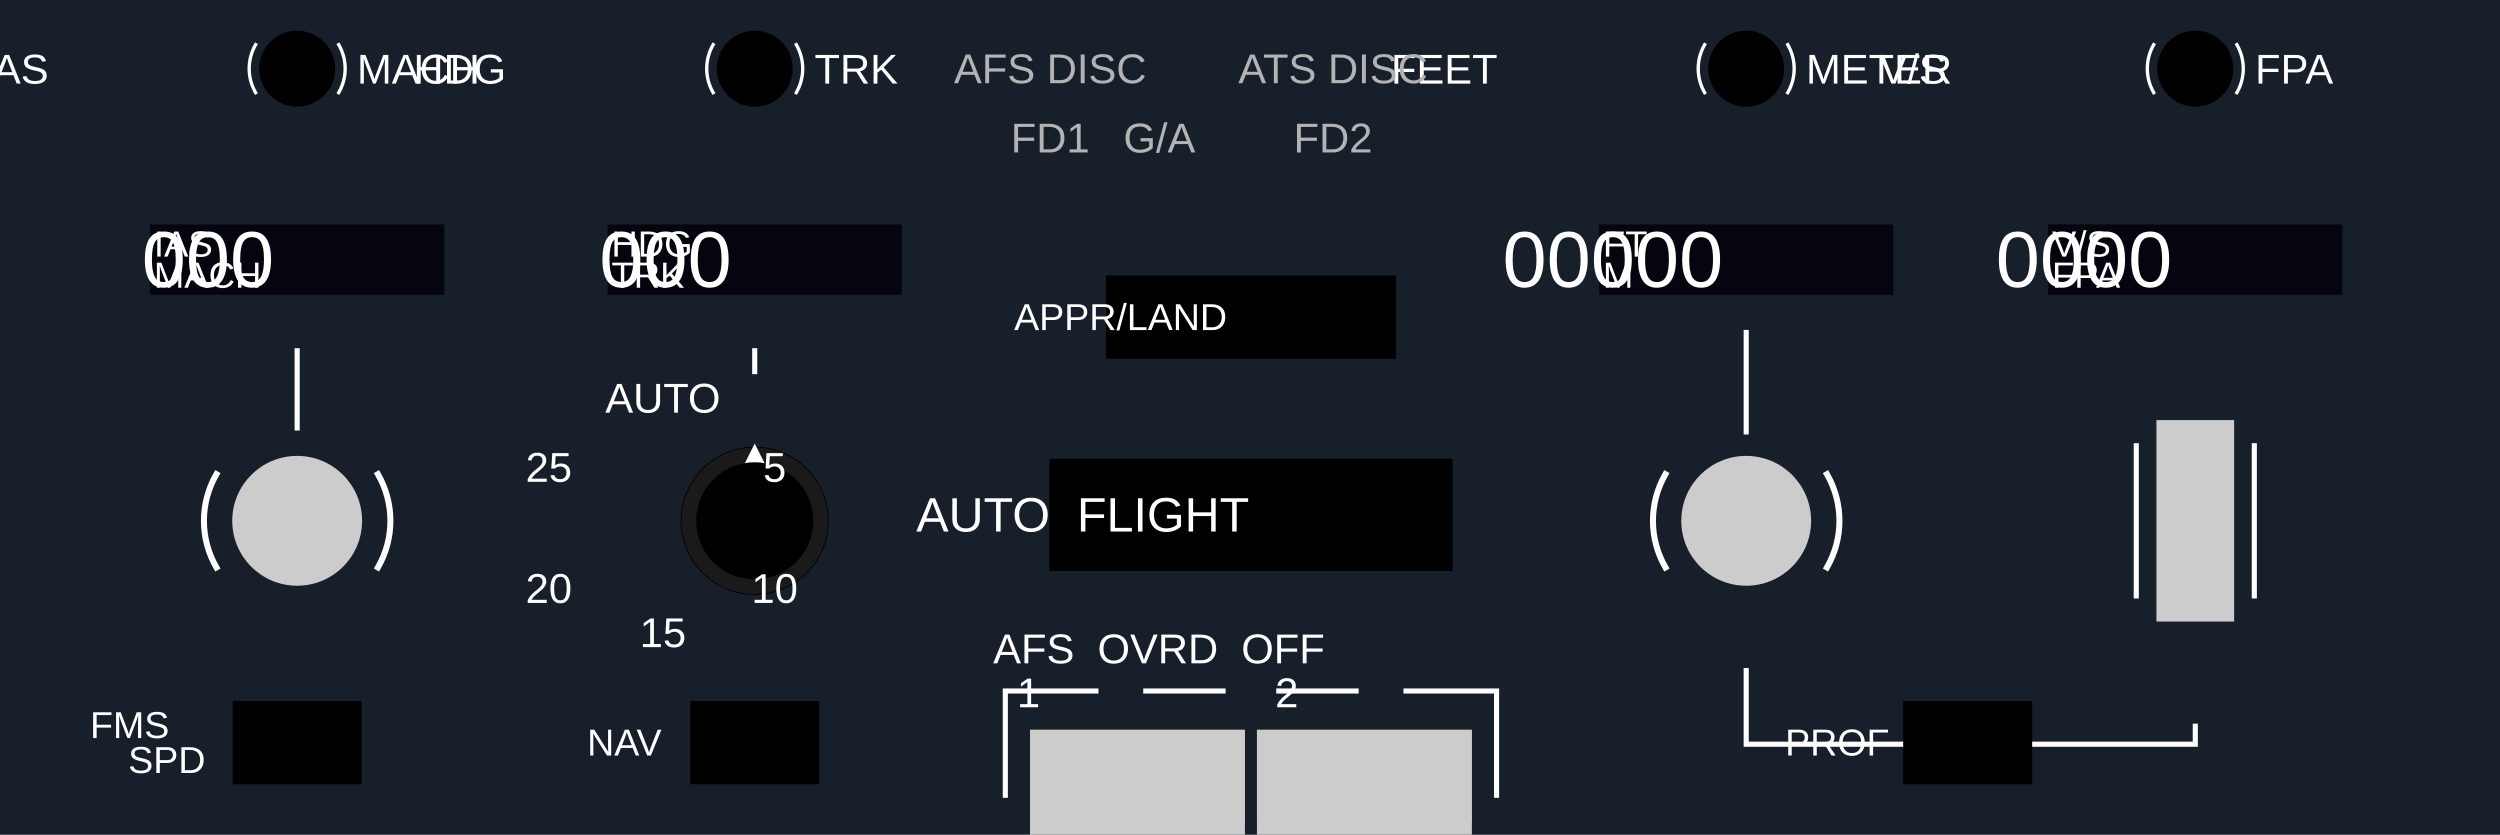
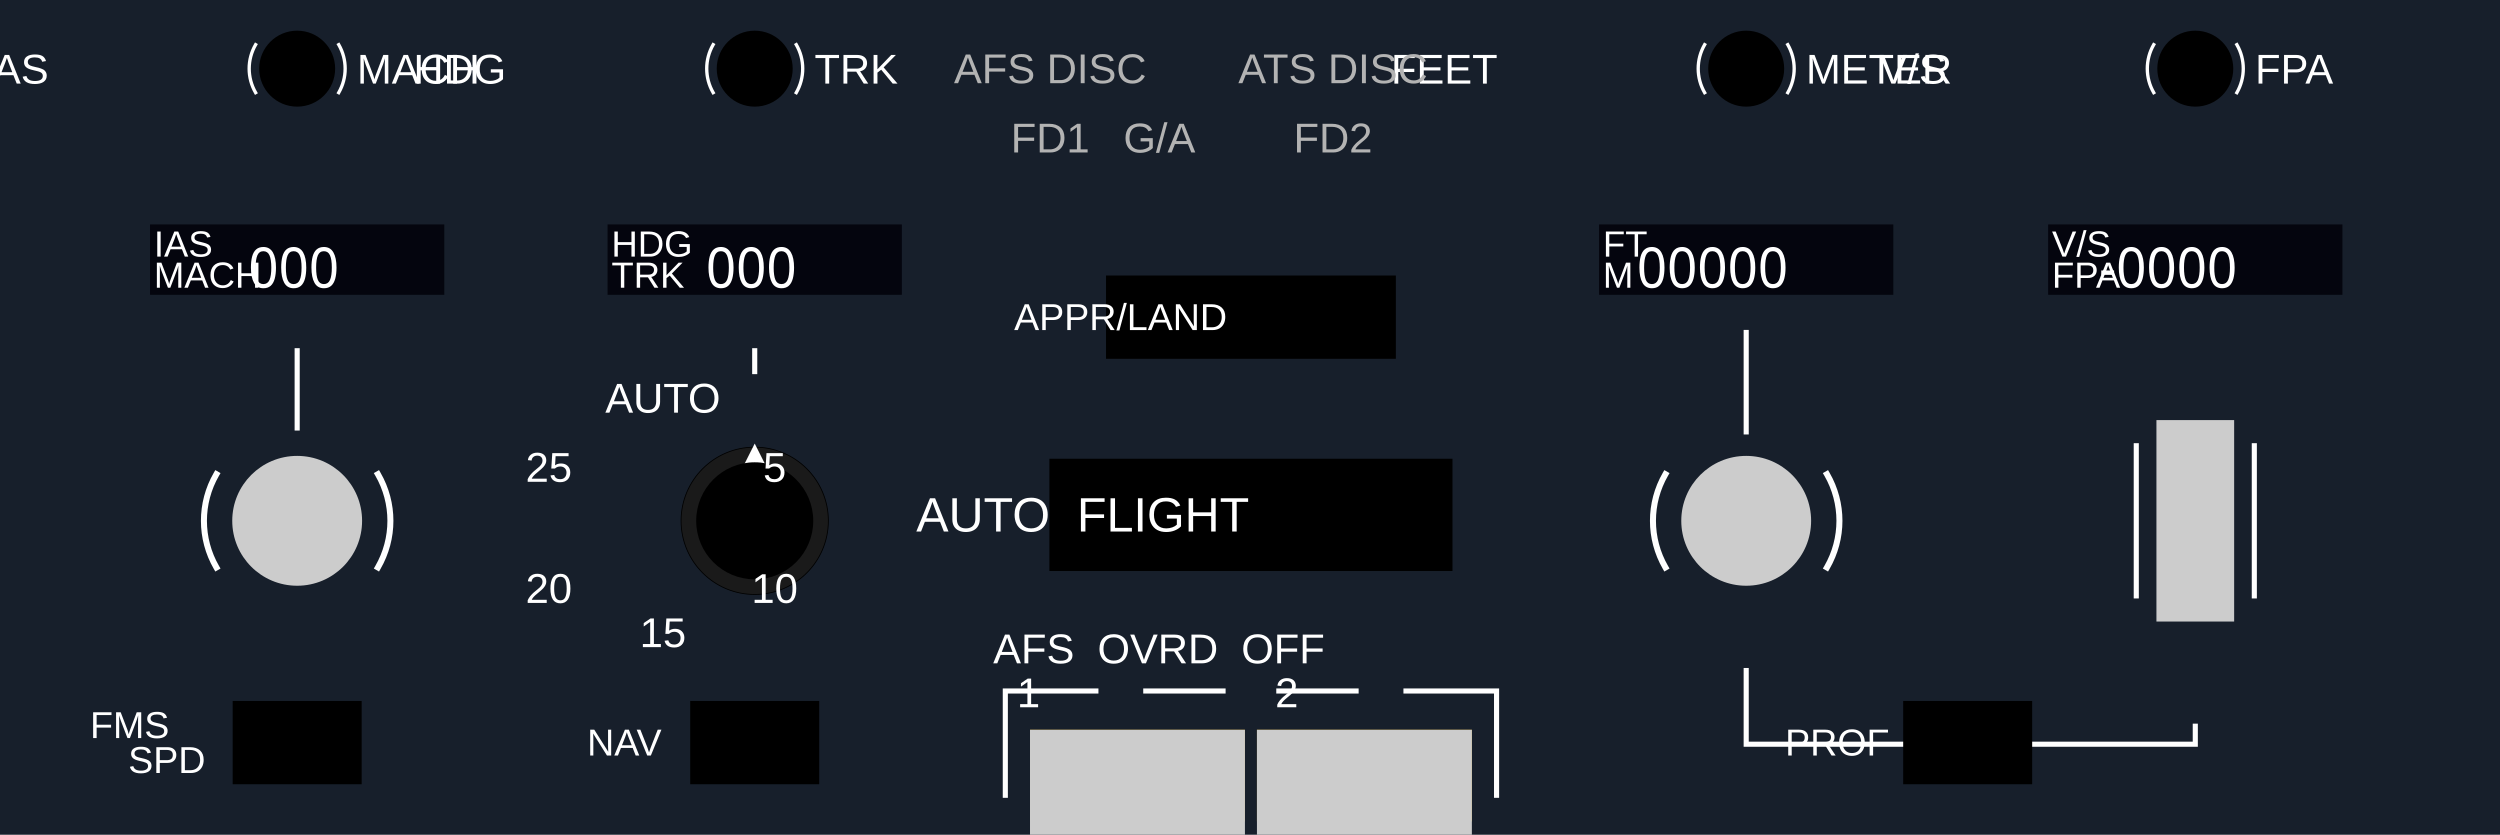
<svg xmlns="http://www.w3.org/2000/svg" xmlns:ns1="http://www.openswatchbook.org/uri/2009/osb" version="1.1" width="599" height="200" id="svg3651">
  <defs id="defs3653">
    <linearGradient id="linearGradient5215">
      <stop style="stop-color:#e6e6e6;stop-opacity:1;" offset="0" id="stop5217" />
      <stop style="stop-color:#e6e6e6;stop-opacity:0;" offset="1" id="stop5219" />
    </linearGradient>
    <linearGradient id="linearGradient5209" ns1:paint="solid">
      <stop style="stop-color:#e6e6e6;stop-opacity:1;" offset="0" id="stop5211" />
    </linearGradient>
    <symbol id="*Paper_Space" />
    <symbol id="*Model_Space" />
    <pattern y="0" x="0" width="8" patternUnits="userSpaceOnUse" id="Hatch" height="8">
      <path id="path5322" stroke-width="0.25" stroke="#000000" linecap="square" d="M8 4 l-4,4" />
      <path id="path5324" stroke-width="0.25" stroke="#000000" linecap="square" d="M6 2 l-4,4" />
      <path id="path5326" stroke-width="0.25" stroke="#000000" linecap="square" d="M4 0 l-4,4" />
    </pattern>
    <marker style="overflow:visible" refY="0" refX="0" orient="auto" id="DistanceX">
      <path id="path5319" style="stroke:#000000;stroke-width:0.5" d="M 3,-3 -3,3 M 0,-5 0,5" />
    </marker>
  </defs>
  <g id="layer1" transform="translate(0,-852.3622)">
    <rect style="fill:#171f2b;fill-opacity:1;stroke:none;stroke-width:1.8;stroke-linecap:square;stroke-linejoin:miter;stroke-miterlimit:4;stroke-dasharray:none;stroke-opacity:1" id="rect4230" width="599" height="200" x="0" y="852.362" />
    <g id="ApprLand" transform="matrix(0.8,0,0,0.8,228.5241,108.537)">
      <rect y="1012.298" x="45.599" height="24.944" width="86.804" id="rect4392-4" style="fill:#000000;fill-opacity:1;stroke:none;stroke-width:1.8;stroke-linecap:square;stroke-linejoin:miter;stroke-miterlimit:4;stroke-dasharray:none;stroke-opacity:1" />
      <text transform="scale(1.000002,0.9999983)" id="text4394-3" y="1028.642" x="88.855" style="font-style:normal;font-weight:normal;font-size:40.001px;line-height:93%;font-family:'Liberation Sans';text-align:center;letter-spacing:0px;word-spacing:0px;text-anchor:middle;fill:#000000;fill-opacity:1;stroke:none;stroke-width:1px;stroke-linecap:butt;stroke-linejoin:miter;stroke-opacity:1" xml:space="preserve">
        <tspan id="tspan4396-8" style="font-style:normal;font-variant:normal;font-weight:normal;font-stretch:normal;font-size:11.25px;line-height:93%;font-family:'Liberation Sans';-inkscape-font-specification:'Liberation Sans';text-align:center;text-anchor:middle;fill:#ffffff" y="1028.642" x="88.855">APPR/LAND</tspan>
      </text>
    </g>
    <text xml:space="preserve" style="font-style:normal;font-weight:normal;font-size:32px;line-height:125%;font-family:'Liberation Sans';letter-spacing:0px;word-spacing:0px;fill:#000000;fill-opacity:1;stroke:none;stroke-width:1px;stroke-linecap:butt;stroke-linejoin:miter;stroke-opacity:1" x="56.098" y="872.399" id="text4184">
      <tspan id="tspan4186" x="56.098" y="872.399" style="font-style:normal;font-variant:normal;font-weight:normal;font-stretch:normal;font-size:10px;font-family:'Liberation Sans';-inkscape-font-specification:'Liberation Sans';text-align:end;text-anchor:end;fill:#ffffff">IAS</tspan>
    </text>
    <text id="text4188" y="872.399" x="85.528" style="font-style:normal;font-weight:normal;font-size:32px;line-height:125%;font-family:'Liberation Sans';letter-spacing:0px;word-spacing:0px;fill:#000000;fill-opacity:1;stroke:none;stroke-width:1px;stroke-linecap:butt;stroke-linejoin:miter;stroke-opacity:1" xml:space="preserve">
      <tspan style="font-style:normal;font-variant:normal;font-weight:normal;font-stretch:normal;font-size:10px;font-family:'Liberation Sans';-inkscape-font-specification:'Liberation Sans';fill:#ffffff" y="872.399" x="85.528" id="tspan4190">MACH</tspan>
    </text>
    <path style="fill:none;fill-opacity:1;stroke:#ffffff;stroke-width:0.8;stroke-linecap:square;stroke-linejoin:miter;stroke-miterlimit:4;stroke-dasharray:none;stroke-opacity:1" d="m 81.159,863.063 c 2.054,3.558 2.054,7.941 0,11.498" id="path4198" />
    <path style="fill:none;fill-opacity:1;stroke:#ffffff;stroke-width:0.8;stroke-linecap:square;stroke-linejoin:miter;stroke-miterlimit:4;stroke-dasharray:none;stroke-opacity:1" d="m 61.243,874.561 c -2.054,-3.558 -2.054,-7.941 -1e-6,-11.498" id="path4200" />
    <ellipse style="fill:#000000;fill-opacity:1;stroke:none;stroke-width:1;stroke-linecap:square;stroke-linejoin:miter;stroke-miterlimit:4;stroke-dasharray:none;stroke-opacity:1" id="IasMach" cx="71.201" cy="868.812" rx="9.101" ry="9.102" />
    <path style="fill:none;fill-rule:evenodd;stroke:#ffffff;stroke-width:1.224;stroke-linecap:butt;stroke-linejoin:miter;stroke-miterlimit:4;stroke-dasharray:none;stroke-opacity:1" d="m 71.201,935.785 0,19.738" id="path4204" />
    <path style="fill:none;fill-opacity:1;stroke:#ffffff;stroke-width:1.44;stroke-linecap:square;stroke-linejoin:miter;stroke-miterlimit:4;stroke-dasharray:none;stroke-opacity:1" d="m 90.548,965.98 c 3.991,6.912 3.991,15.428 0,22.34" id="path4206" />
    <path style="fill:none;fill-opacity:1;stroke:#ffffff;stroke-width:1.44;stroke-linecap:square;stroke-linejoin:miter;stroke-miterlimit:4;stroke-dasharray:none;stroke-opacity:1" d="m 51.854,988.32 c -3.991,-6.912 -3.991,-15.428 0,-22.34" id="path4208" />
    <ellipse cy="977.15" cx="71.201" id="SpdKnob" style="fill:#cccccc;fill-opacity:1;stroke:none;stroke-width:1;stroke-linecap:square;stroke-linejoin:miter;stroke-miterlimit:4;stroke-dasharray:none;stroke-opacity:1" rx="15.556" ry="15.556" />
    <g id="FmsSpeed" transform="matrix(0.8,0,0,0.8,0,210.4724)">
      <rect y="1012.299" x="69.685" height="24.943" width="38.632" id="rect4212" style="fill:#000000;fill-opacity:1;stroke:none;stroke-width:1.8;stroke-linecap:square;stroke-linejoin:miter;stroke-miterlimit:4;stroke-dasharray:none;stroke-opacity:1" />
      <text transform="scale(0.999998,1.000002)" id="text4214" y="1023.41" x="88.855" style="font-style:normal;font-weight:normal;font-size:40.001px;line-height:93%;font-family:'Liberation Sans';text-align:center;letter-spacing:0px;word-spacing:0px;text-anchor:middle;fill:#000000;fill-opacity:1;stroke:none;stroke-width:1px;stroke-linecap:butt;stroke-linejoin:miter;stroke-opacity:1" xml:space="preserve">
        <tspan style="font-style:normal;font-variant:normal;font-weight:normal;font-stretch:normal;font-size:11.25px;line-height:93%;font-family:'Liberation Sans';-inkscape-font-specification:'Liberation Sans';text-align:center;text-anchor:middle;fill:#ffffff" y="1023.41" x="88.855" id="tspan4216">FMS</tspan>
        <tspan id="tspan4218" style="font-style:normal;font-variant:normal;font-weight:normal;font-stretch:normal;font-size:11.25px;line-height:93%;font-family:'Liberation Sans';-inkscape-font-specification:'Liberation Sans';text-align:center;text-anchor:middle;fill:#ffffff" y="1033.873" x="88.855">SPD</tspan>
      </text>
    </g>
    <rect style="fill:#04050e;fill-opacity:1;stroke:none;stroke-width:1.8;stroke-linecap:square;stroke-linejoin:miter;stroke-miterlimit:4;stroke-dasharray:none;stroke-opacity:1" id="rect4264" width="70.51" height="16.861" x="35.945" y="906.136" />
    <text id="text4304" y="872.399" x="165.727" style="font-style:normal;font-weight:normal;font-size:32px;line-height:125%;font-family:'Liberation Sans';letter-spacing:0px;word-spacing:0px;fill:#000000;fill-opacity:1;stroke:none;stroke-width:1px;stroke-linecap:butt;stroke-linejoin:miter;stroke-opacity:1" xml:space="preserve">
      <tspan style="font-style:normal;font-variant:normal;font-weight:normal;font-stretch:normal;font-size:10px;font-family:'Liberation Sans';-inkscape-font-specification:'Liberation Sans';text-align:end;text-anchor:end;fill:#ffffff" y="872.399" x="165.727" id="tspan4306">HDG</tspan>
    </text>
    <text xml:space="preserve" style="font-style:normal;font-weight:normal;font-size:32px;line-height:125%;font-family:'Liberation Sans';letter-spacing:0px;word-spacing:0px;fill:#000000;fill-opacity:1;stroke:none;stroke-width:1px;stroke-linecap:butt;stroke-linejoin:miter;stroke-opacity:1" x="195.157" y="872.399" id="text4308">
      <tspan id="tspan4310" x="195.157" y="872.399" style="font-style:normal;font-variant:normal;font-weight:normal;font-stretch:normal;font-size:10px;font-family:'Liberation Sans';-inkscape-font-specification:'Liberation Sans';fill:#ffffff">TRK</tspan>
    </text>
    <path id="path4312" d="m 190.788,863.063 c 2.054,3.558 2.054,7.941 0,11.498" style="fill:none;fill-opacity:1;stroke:#ffffff;stroke-width:0.8;stroke-linecap:square;stroke-linejoin:miter;stroke-miterlimit:4;stroke-dasharray:none;stroke-opacity:1" />
    <path id="path4314" d="m 170.872,874.561 c -2.054,-3.558 -2.054,-7.941 0,-11.498" style="fill:none;fill-opacity:1;stroke:#ffffff;stroke-width:0.8;stroke-linecap:square;stroke-linejoin:miter;stroke-miterlimit:4;stroke-dasharray:none;stroke-opacity:1" />
    <ellipse ry="9.102" rx="9.101" cy="868.812" cx="180.83" id="HdgTrk" style="fill:#000000;fill-opacity:1;stroke:none;stroke-width:1;stroke-linecap:square;stroke-linejoin:miter;stroke-miterlimit:4;stroke-dasharray:none;stroke-opacity:1" />
    <path id="path4318" d="m 180.83,935.785 0,6.221" style="fill:none;fill-rule:evenodd;stroke:#ffffff;stroke-width:1.224;stroke-linecap:butt;stroke-linejoin:miter;stroke-miterlimit:4;stroke-dasharray:none;stroke-opacity:1" />
    <g id="HdgKnob">
      <ellipse ry="17.646" rx="17.646" style="fill:#1a1a1a;fill-opacity:1;stroke:#000000;stroke-width:0.2;stroke-linecap:square;stroke-linejoin:miter;stroke-miterlimit:4;stroke-dasharray:none;stroke-opacity:1" id="ellipse4386" cx="180.83" cy="977.15" />
      <path id="BankLimit" d="m 177.886,965.603 2.944,-5.853 2.944,5.853" style="fill:#ffffff;fill-rule:evenodd;stroke:#ffffff;stroke-width:1px;stroke-linecap:butt;stroke-linejoin:miter;stroke-opacity:1" />
      <ellipse cy="977.15" cx="180.83" id="path4202" style="fill:#000000;fill-opacity:1;stroke:none;stroke-width:1;stroke-linecap:square;stroke-linejoin:miter;stroke-miterlimit:4;stroke-dasharray:none;stroke-opacity:1" rx="14.023" ry="14.023" />
    </g>
    <g transform="matrix(0.8,0,0,0.8,109.6293,210.4724)" id="Nav">
      <rect style="fill:#000000;fill-opacity:1;stroke:none;stroke-width:1.8;stroke-linecap:square;stroke-linejoin:miter;stroke-miterlimit:4;stroke-dasharray:none;stroke-opacity:1" id="rect4328" width="38.632" height="24.944" x="69.685" y="1012.298" />
      <text xml:space="preserve" style="font-style:normal;font-weight:normal;font-size:40.001px;line-height:93%;font-family:'Liberation Sans';text-align:center;letter-spacing:0px;word-spacing:0px;text-anchor:middle;fill:#000000;fill-opacity:1;stroke:none;stroke-width:1px;stroke-linecap:butt;stroke-linejoin:miter;stroke-opacity:1" x="88.855" y="1028.642" id="text4330" transform="scale(1.000002,0.9999983)">
        <tspan x="88.855" y="1028.642" style="font-style:normal;font-variant:normal;font-weight:normal;font-stretch:normal;font-size:11.25px;line-height:93%;font-family:'Liberation Sans';-inkscape-font-specification:'Liberation Sans';text-align:center;text-anchor:middle;fill:#ffffff" id="tspan4334">NAV</tspan>
      </text>
    </g>
    <rect y="906.136" x="145.574" height="16.861" width="70.51" id="rect4336" style="fill:#04050e;fill-opacity:1;stroke:none;stroke-width:1.8;stroke-linecap:square;stroke-linejoin:miter;stroke-miterlimit:4;stroke-dasharray:none;stroke-opacity:1" />
    <text id="BankAuto" y="951.232" x="181.058" style="font-style:normal;font-weight:normal;font-size:32px;line-height:125%;font-family:'Liberation Sans';letter-spacing:0px;word-spacing:0px;fill:#000000;fill-opacity:1;stroke:none;stroke-width:1px;stroke-linecap:butt;stroke-linejoin:miter;stroke-opacity:1" xml:space="preserve">
      <tspan style="font-style:normal;font-variant:normal;font-weight:normal;font-stretch:normal;font-size:10px;font-family:'Liberation Sans';-inkscape-font-specification:'Liberation Sans';text-align:center;text-anchor:middle;fill:#ffffff" y="951.232" x="181.058" id="tspan4346">AUTO</tspan>
    </text>
    <text xml:space="preserve" style="font-style:normal;font-weight:normal;font-size:32px;line-height:125%;font-family:'Liberation Sans';letter-spacing:0px;word-spacing:0px;fill:#000000;fill-opacity:1;stroke:none;stroke-width:1px;stroke-linecap:butt;stroke-linejoin:miter;stroke-opacity:1" x="181.058" y="1007.415" id="Bank15">
      <tspan id="tspan4368" x="181.058" y="1007.415" style="font-style:normal;font-variant:normal;font-weight:normal;font-stretch:normal;font-size:10px;font-family:'Liberation Sans';-inkscape-font-specification:'Liberation Sans';text-align:center;text-anchor:middle;fill:#ffffff">15</tspan>
    </text>
    <text id="Bank20" y="996.826" x="153.72" style="font-style:normal;font-weight:normal;font-size:32px;line-height:125%;font-family:'Liberation Sans';letter-spacing:0px;word-spacing:0px;fill:#000000;fill-opacity:1;stroke:none;stroke-width:1px;stroke-linecap:butt;stroke-linejoin:miter;stroke-opacity:1" xml:space="preserve" transform="scale(1.000002,0.9999978)">
      <tspan style="font-style:normal;font-variant:normal;font-weight:normal;font-stretch:normal;font-size:10px;font-family:'Liberation Sans';-inkscape-font-specification:'Liberation Sans';text-align:center;text-anchor:middle;fill:#ffffff" y="996.826" x="153.72" id="tspan4372">20</tspan>
    </text>
    <text xml:space="preserve" style="font-style:normal;font-weight:normal;font-size:32px;line-height:125%;font-family:'Liberation Sans';letter-spacing:0px;word-spacing:0px;fill:#000000;fill-opacity:1;stroke:none;stroke-width:1px;stroke-linecap:butt;stroke-linejoin:miter;stroke-opacity:1" x="207.833" y="996.826" id="Bank10" transform="scale(1.000002,0.9999978)">
      <tspan id="tspan4376" x="207.833" y="996.826" style="font-style:normal;font-variant:normal;font-weight:normal;font-stretch:normal;font-size:10px;font-family:'Liberation Sans';-inkscape-font-specification:'Liberation Sans';text-align:center;text-anchor:middle;fill:#ffffff">10</tspan>
    </text>
    <text xml:space="preserve" style="font-style:normal;font-weight:normal;font-size:32px;line-height:125%;font-family:'Liberation Sans';letter-spacing:0px;word-spacing:0px;fill:#000000;fill-opacity:1;stroke:none;stroke-width:1px;stroke-linecap:butt;stroke-linejoin:miter;stroke-opacity:1" x="153.72" y="967.808" id="Bank25" transform="scale(1.000002,0.9999978)">
      <tspan id="tspan4380" x="153.72" y="967.808" style="font-style:normal;font-variant:normal;font-weight:normal;font-stretch:normal;font-size:10px;font-family:'Liberation Sans';-inkscape-font-specification:'Liberation Sans';text-align:center;text-anchor:middle;fill:#ffffff">25</tspan>
    </text>
    <text id="Bank5" y="967.808" x="207.833" style="font-style:normal;font-weight:normal;font-size:32px;line-height:125%;font-family:'Liberation Sans';letter-spacing:0px;word-spacing:0px;fill:#000000;fill-opacity:1;stroke:none;stroke-width:1px;stroke-linecap:butt;stroke-linejoin:miter;stroke-opacity:1" xml:space="preserve" transform="scale(1.000002,0.9999978)">
      <tspan style="font-style:normal;font-variant:normal;font-weight:normal;font-stretch:normal;font-size:10px;font-family:'Liberation Sans';-inkscape-font-specification:'Liberation Sans';text-align:center;text-anchor:middle;fill:#ffffff" y="967.808" x="207.833" id="tspan4384">5</tspan>
    </text>
    <path style="fill:none;fill-rule:evenodd;stroke:#ffffff;stroke-width:1.224;stroke-linecap:butt;stroke-linejoin:miter;stroke-miterlimit:4;stroke-dasharray:none;stroke-opacity:1" d="m 418.388,1012.41 0,18.266 107.603,0 0,-4.928" id="path4432" />
    <g id="Prof" transform="matrix(0.8,0,0,0.8,400.2543,210.4724)">
      <rect y="1012.298" x="69.685" height="24.944" width="38.632" id="rect4392" style="fill:#000000;fill-opacity:1;stroke:none;stroke-width:1.8;stroke-linecap:square;stroke-linejoin:miter;stroke-miterlimit:4;stroke-dasharray:none;stroke-opacity:1" />
      <text transform="scale(1.000002,0.9999983)" id="text4394" y="1028.642" x="88.855" style="font-style:normal;font-weight:normal;font-size:40.001px;line-height:93%;font-family:'Liberation Sans';text-align:center;letter-spacing:0px;word-spacing:0px;text-anchor:middle;fill:#000000;fill-opacity:1;stroke:none;stroke-width:1px;stroke-linecap:butt;stroke-linejoin:miter;stroke-opacity:1" xml:space="preserve">
        <tspan id="tspan4396" style="font-style:normal;font-variant:normal;font-weight:normal;font-stretch:normal;font-size:11.25px;line-height:93%;font-family:'Liberation Sans';-inkscape-font-specification:'Liberation Sans';text-align:center;text-anchor:middle;fill:#ffffff" y="1028.642" x="88.855">PROF</tspan>
      </text>
    </g>
    <text id="text4398" y="872.399" x="403.285" style="font-style:normal;font-weight:normal;font-size:32px;line-height:125%;font-family:'Liberation Sans';letter-spacing:0px;word-spacing:0px;fill:#000000;fill-opacity:1;stroke:none;stroke-width:1px;stroke-linecap:butt;stroke-linejoin:miter;stroke-opacity:1" xml:space="preserve">
      <tspan style="font-style:normal;font-variant:normal;font-weight:normal;font-stretch:normal;font-size:10px;font-family:'Liberation Sans';-inkscape-font-specification:'Liberation Sans';text-align:end;text-anchor:end;fill:#ffffff" y="872.399" x="403.285" id="tspan4400">FEET</tspan>
    </text>
    <text xml:space="preserve" style="font-style:normal;font-weight:normal;font-size:32px;line-height:125%;font-family:'Liberation Sans';letter-spacing:0px;word-spacing:0px;fill:#000000;fill-opacity:1;stroke:none;stroke-width:1px;stroke-linecap:butt;stroke-linejoin:miter;stroke-opacity:1" x="432.715" y="872.399" id="text4402">
      <tspan id="tspan4404" x="432.715" y="872.399" style="font-style:normal;font-variant:normal;font-weight:normal;font-stretch:normal;font-size:10px;font-family:'Liberation Sans';-inkscape-font-specification:'Liberation Sans';fill:#ffffff">METER</tspan>
    </text>
    <path id="path4406" d="m 428.346,863.063 c 2.054,3.558 2.054,7.941 0,11.498" style="fill:none;fill-opacity:1;stroke:#ffffff;stroke-width:0.8;stroke-linecap:square;stroke-linejoin:miter;stroke-miterlimit:4;stroke-dasharray:none;stroke-opacity:1" />
    <path id="path4408" d="m 408.431,874.561 c -2.054,-3.558 -2.054,-7.941 -1e-5,-11.498" style="fill:none;fill-opacity:1;stroke:#ffffff;stroke-width:0.8;stroke-linecap:square;stroke-linejoin:miter;stroke-miterlimit:4;stroke-dasharray:none;stroke-opacity:1" />
    <ellipse ry="9.102" rx="9.101" cy="868.812" cx="418.388" id="FeetMeter" style="fill:#000000;fill-opacity:1;stroke:none;stroke-width:1;stroke-linecap:square;stroke-linejoin:miter;stroke-miterlimit:4;stroke-dasharray:none;stroke-opacity:1" />
    <path id="path4412" d="m 418.388,931.41 0,25.05" style="fill:none;fill-rule:evenodd;stroke:#ffffff;stroke-width:1.224;stroke-linecap:butt;stroke-linejoin:miter;stroke-miterlimit:4;stroke-dasharray:none;stroke-opacity:1" />
    <path id="path4414" d="m 437.736,965.98 c 3.991,6.912 3.991,15.428 0,22.34" style="fill:none;fill-opacity:1;stroke:#ffffff;stroke-width:1.44;stroke-linecap:square;stroke-linejoin:miter;stroke-miterlimit:4;stroke-dasharray:none;stroke-opacity:1" />
    <path id="path4416" d="m 399.041,988.32 c -3.991,-6.912 -3.991,-15.428 0,-22.34" style="fill:none;fill-opacity:1;stroke:#ffffff;stroke-width:1.44;stroke-linecap:square;stroke-linejoin:miter;stroke-miterlimit:4;stroke-dasharray:none;stroke-opacity:1" />
    <ellipse ry="15.556" rx="15.556" style="fill:#cccccc;fill-opacity:1;stroke:none;stroke-width:1;stroke-linecap:square;stroke-linejoin:miter;stroke-miterlimit:4;stroke-dasharray:none;stroke-opacity:1" id="AltKnob" cx="418.389" cy="977.15" />
    <rect y="906.136" x="383.133" height="16.861" width="70.51" id="rect4420" style="fill:#04050e;fill-opacity:1;stroke:none;stroke-width:1.8;stroke-linecap:square;stroke-linejoin:miter;stroke-miterlimit:4;stroke-dasharray:none;stroke-opacity:1" />
    <text xml:space="preserve" style="font-style:normal;font-weight:normal;font-size:32px;line-height:125%;font-family:'Liberation Sans';letter-spacing:0px;word-spacing:0px;fill:#000000;fill-opacity:1;stroke:none;stroke-width:1px;stroke-linecap:butt;stroke-linejoin:miter;stroke-opacity:1" x="510.889" y="872.399" id="text4434">
      <tspan id="tspan4436" x="510.889" y="872.399" style="font-style:normal;font-variant:normal;font-weight:normal;font-stretch:normal;font-size:10px;font-family:'Liberation Sans';-inkscape-font-specification:'Liberation Sans';text-align:end;text-anchor:end;fill:#ffffff">V/S</tspan>
    </text>
    <text id="text4438" y="872.399" x="540.319" style="font-style:normal;font-weight:normal;font-size:32px;line-height:125%;font-family:'Liberation Sans';letter-spacing:0px;word-spacing:0px;fill:#000000;fill-opacity:1;stroke:none;stroke-width:1px;stroke-linecap:butt;stroke-linejoin:miter;stroke-opacity:1" xml:space="preserve">
      <tspan style="font-style:normal;font-variant:normal;font-weight:normal;font-stretch:normal;font-size:10px;font-family:'Liberation Sans';-inkscape-font-specification:'Liberation Sans';fill:#ffffff" y="872.399" x="540.319" id="tspan4440">FPA</tspan>
    </text>
    <path style="fill:none;fill-opacity:1;stroke:#ffffff;stroke-width:0.8;stroke-linecap:square;stroke-linejoin:miter;stroke-miterlimit:4;stroke-dasharray:none;stroke-opacity:1" d="m 535.95,863.063 c 2.054,3.558 2.054,7.941 0,11.498" id="path4442" />
    <path style="fill:none;fill-opacity:1;stroke:#ffffff;stroke-width:0.8;stroke-linecap:square;stroke-linejoin:miter;stroke-miterlimit:4;stroke-dasharray:none;stroke-opacity:1" d="m 516.034,874.561 c -2.054,-3.558 -2.054,-7.941 -1e-5,-11.498" id="path4444" />
    <ellipse style="fill:#000000;fill-opacity:1;stroke:none;stroke-width:1;stroke-linecap:square;stroke-linejoin:miter;stroke-miterlimit:4;stroke-dasharray:none;stroke-opacity:1" id="VsFpa" cx="525.991" cy="868.812" rx="9.101" ry="9.102" />
    <rect style="fill:#04050e;fill-opacity:1;stroke:none;stroke-width:1.8;stroke-linecap:square;stroke-linejoin:miter;stroke-miterlimit:4;stroke-dasharray:none;stroke-opacity:1" id="rect4448" width="70.51" height="16.861" x="490.736" y="906.136" />
    <rect style="fill:#cccccc;fill-opacity:1;stroke:none;stroke-width:1.8;stroke-linecap:square;stroke-linejoin:miter;stroke-miterlimit:4;stroke-dasharray:none;stroke-opacity:1" id="VsKnob" width="18.621" height="48.268" x="516.681" y="953.016" />
    <path style="fill:none;fill-rule:evenodd;stroke:#ffffff;stroke-width:1.224;stroke-linecap:butt;stroke-linejoin:miter;stroke-miterlimit:4;stroke-dasharray:none;stroke-opacity:1" d="m 511.85,958.548 0,37.204" id="path4463" />
    <path id="path4465" d="m 540.133,958.548 0,37.204" style="fill:none;fill-rule:evenodd;stroke:#ffffff;stroke-width:1.224;stroke-linecap:butt;stroke-linejoin:miter;stroke-miterlimit:4;stroke-dasharray:none;stroke-opacity:1" />
    <g transform="matrix(1.032161,0,0,1.032161,207.8615,-81.99901)" id="Autoflight">
      <rect style="fill:#000000;fill-opacity:1;stroke:none;stroke-width:1.8;stroke-linecap:square;stroke-linejoin:miter;stroke-miterlimit:4;stroke-dasharray:none;stroke-opacity:1" id="rect4493" width="93.574" height="26.06" x="42.214" y="1011.74" />
      <text xml:space="preserve" style="font-style:normal;font-weight:normal;font-size:40.001px;line-height:93%;font-family:'Liberation Sans';text-align:center;letter-spacing:0px;word-spacing:0px;text-anchor:middle;fill:#000000;fill-opacity:1;stroke:none;stroke-width:1px;stroke-linecap:butt;stroke-linejoin:miter;stroke-opacity:1" x="88.855" y="1028.642" id="text4495" transform="scale(1.000002,0.9999983)">
        <tspan x="88.855" y="1028.642" style="font-style:normal;font-variant:normal;font-weight:normal;font-stretch:normal;font-size:11.25px;line-height:93%;font-family:'Liberation Sans';-inkscape-font-specification:'Liberation Sans';text-align:center;text-anchor:middle;fill:#ffffff" id="tspan4497">AUTO  FLIGHT</tspan>
      </text>
    </g>
    <path style="fill:none;fill-rule:evenodd;stroke:#ffffff;stroke-width:1.224;stroke-linecap:butt;stroke-linejoin:miter;stroke-miterlimit:4;stroke-dasharray:none;stroke-opacity:1" d="m 336.263,1017.925 22.313,0 0,25.597" id="path4499" />
    <path id="path4501" d="m 263.187,1017.925 -22.313,0 0,25.597" style="fill:none;fill-rule:evenodd;stroke:#ffffff;stroke-width:1.224;stroke-linecap:butt;stroke-linejoin:miter;stroke-miterlimit:4;stroke-dasharray:none;stroke-opacity:1" />
    <text transform="scale(1.000003,0.9999968)" xml:space="preserve" style="font-style:normal;font-weight:normal;font-size:32px;line-height:125%;font-family:'Liberation Sans';letter-spacing:0px;word-spacing:0px;fill:#000000;fill-opacity:1;stroke:none;stroke-width:1px;stroke-linecap:butt;stroke-linejoin:miter;stroke-opacity:1" x="268.66" y="1021.831" id="text4503">
      <tspan id="tspan4505" x="268.66" y="1021.831" style="font-style:normal;font-variant:normal;font-weight:normal;font-stretch:normal;font-size:10px;font-family:'Liberation Sans';-inkscape-font-specification:'Liberation Sans';text-align:center;text-anchor:middle;fill:#ffffff">1</tspan>
    </text>
    <text id="text4507" y="1021.831" x="330.535" style="font-style:normal;font-weight:normal;font-size:32px;line-height:125%;font-family:'Liberation Sans';letter-spacing:0px;word-spacing:0px;fill:#000000;fill-opacity:1;stroke:none;stroke-width:1px;stroke-linecap:butt;stroke-linejoin:miter;stroke-opacity:1" xml:space="preserve" transform="scale(1.000003,0.9999968)">
      <tspan style="font-style:normal;font-variant:normal;font-weight:normal;font-stretch:normal;font-size:10px;font-family:'Liberation Sans';-inkscape-font-specification:'Liberation Sans';text-align:center;text-anchor:middle;fill:#ffffff" y="1021.831" x="330.535" id="tspan4509">2</tspan>
    </text>
    <path id="path4511" d="m 293.656,1017.925 -19.738,0" style="fill:none;fill-rule:evenodd;stroke:#ffffff;stroke-width:1.224;stroke-linecap:butt;stroke-linejoin:miter;stroke-miterlimit:4;stroke-dasharray:none;stroke-opacity:1" />
    <path style="fill:none;fill-rule:evenodd;stroke:#ffffff;stroke-width:1.224;stroke-linecap:butt;stroke-linejoin:miter;stroke-miterlimit:4;stroke-dasharray:none;stroke-opacity:1" d="m 325.531,1017.925 -19.738,0" id="path4513" />
    <text id="text4515" y="1011.295" x="299.917" style="font-style:normal;font-weight:normal;font-size:32px;line-height:125%;font-family:'Liberation Sans';letter-spacing:0px;word-spacing:0px;fill:#000000;fill-opacity:1;stroke:none;stroke-width:1px;stroke-linecap:butt;stroke-linejoin:miter;stroke-opacity:1" xml:space="preserve" transform="scale(1.000002,0.9999979)">
      <tspan style="font-style:normal;font-variant:normal;font-weight:normal;font-stretch:normal;font-size:10px;font-family:'Liberation Sans';-inkscape-font-specification:'Liberation Sans';text-align:center;text-anchor:middle;fill:#ffffff" y="1011.295" x="299.917" id="tspan4517">AFS  OVRD  OFF</tspan>
    </text>
    <text id="AfsDisc" y="872.303" x="273.857" style="font-style:normal;font-weight:normal;font-size:32px;line-height:125%;font-family:'Liberation Sans';text-align:center;letter-spacing:0px;word-spacing:0px;text-anchor:middle;fill:#b3b3b3;fill-opacity:1;stroke:none;stroke-width:1px;stroke-linecap:butt;stroke-linejoin:miter;stroke-opacity:1;" xml:space="preserve" transform="scale(1.000002,0.9999979)">
      <tspan style="font-style:normal;font-variant:normal;font-weight:normal;font-stretch:normal;font-size:10px;font-family:'Liberation Sans';-inkscape-font-specification:'Liberation Sans';text-align:center;text-anchor:middle;fill:#b3b3b3;" y="872.303" x="273.857" id="tspan4525">AFS DISC</tspan>
    </text>
    <text xml:space="preserve" style="font-style:normal;font-weight:normal;font-size:10px;line-height:125%;font-family:'Liberation Sans';text-align:center;letter-spacing:0px;word-spacing:0px;text-anchor:middle;fill:#b3b3b3;fill-opacity:1;stroke:none;stroke-width:1px;stroke-linecap:butt;stroke-linejoin:miter;stroke-opacity:1;" x="326.329" y="872.303" id="AtsDisc" transform="scale(1.000002,0.9999979)">
      <tspan id="tspan4529" x="326.329" y="872.303" style="font-style:normal;font-variant:normal;font-weight:normal;font-stretch:normal;font-size:10px;font-family:'Liberation Sans';-inkscape-font-specification:'Liberation Sans';text-align:center;text-anchor:middle;fill:#b3b3b3;">ATS DISC</tspan>
    </text>
-     <g id="Display">
-       <text transform="scale(1.000016,0.9999842)" id="Spd" y="921.127" x="102.67" style="font-style:normal;font-weight:normal;font-size:19.016px;line-height:125%;font-family:'Liberation Sans';letter-spacing:0px;word-spacing:0px;fill:#ffffff;fill-opacity:1;stroke:none;stroke-width:1px;stroke-linecap:butt;stroke-linejoin:miter;stroke-opacity:1" xml:space="preserve">
-         <tspan style="font-style:normal;font-variant:normal;font-weight:normal;font-stretch:normal;font-family:'Liberation Sans';-inkscape-font-specification:'Liberation Sans';text-align:end;text-anchor:end" y="921.127" x="102.67" id="tspan4302">000</tspan>
-       </text>
-       <text xml:space="preserve" style="font-style:normal;font-weight:normal;font-size:19.016px;line-height:125%;font-family:'Liberation Sans';letter-spacing:0px;word-spacing:0px;fill:#ffffff;fill-opacity:1;stroke:none;stroke-width:1px;stroke-linecap:butt;stroke-linejoin:miter;stroke-opacity:1" x="212.297" y="921.127" id="Hdg" transform="scale(1.000016,0.9999842)">
-         <tspan id="tspan4340" x="212.297" y="921.127" style="font-style:normal;font-variant:normal;font-weight:normal;font-stretch:normal;font-family:'Liberation Sans';-inkscape-font-specification:'Liberation Sans';text-align:end;text-anchor:end">000</tspan>
-       </text>
-       <text xml:space="preserve" style="font-style:normal;font-weight:normal;font-size:19.016px;line-height:125%;font-family:'Liberation Sans';letter-spacing:0px;word-spacing:0px;fill:#ffffff;fill-opacity:1;stroke:none;stroke-width:1px;stroke-linecap:butt;stroke-linejoin:miter;stroke-opacity:1" x="449.851" y="921.127" id="Alt" transform="scale(1.000016,0.9999842)">
-         <tspan id="tspan4424" x="449.851" y="921.127" style="font-style:normal;font-variant:normal;font-weight:normal;font-stretch:normal;font-family:'Liberation Sans';-inkscape-font-specification:'Liberation Sans';text-align:end;text-anchor:end">00000</tspan>
-       </text>
-       <text transform="scale(1.000016,0.9999842)" id="Vs" y="921.127" x="557.453" style="font-style:normal;font-weight:normal;font-size:19.016px;line-height:125%;font-family:'Liberation Sans';letter-spacing:0px;word-spacing:0px;fill:#ffffff;fill-opacity:1;stroke:none;stroke-width:1px;stroke-linecap:butt;stroke-linejoin:miter;stroke-opacity:1" xml:space="preserve">
-         <tspan style="font-style:normal;font-variant:normal;font-weight:normal;font-stretch:normal;font-family:'Liberation Sans';-inkscape-font-specification:'Liberation Sans';text-align:end;text-anchor:end" y="921.127" x="557.453" id="tspan4452">0000</tspan>
-       </text>
-       <text xml:space="preserve" style="font-style:normal;font-weight:normal;font-size:32px;line-height:125%;font-family:'Liberation Sans';letter-spacing:0px;word-spacing:0px;fill:#000000;fill-opacity:1;stroke:none;stroke-width:1px;stroke-linecap:butt;stroke-linejoin:miter;stroke-opacity:1" x="36.866" y="913.849" id="IasInd">
-         <tspan id="tspan4543" x="36.866" y="913.849" style="font-style:normal;font-variant:normal;font-weight:normal;font-stretch:normal;font-size:8.75px;font-family:'Liberation Sans';-inkscape-font-specification:'Liberation Sans';text-align:start;text-anchor:start;fill:#ffffff">IAS</tspan>
-       </text>
-       <text id="MachInd" y="921.308" x="36.866" style="font-style:normal;font-weight:normal;font-size:32px;line-height:125%;font-family:'Liberation Sans';letter-spacing:0px;word-spacing:0px;fill:#000000;fill-opacity:1;stroke:none;stroke-width:1px;stroke-linecap:butt;stroke-linejoin:miter;stroke-opacity:1" xml:space="preserve">
-         <tspan style="font-style:normal;font-variant:normal;font-weight:normal;font-stretch:normal;font-size:8.75px;font-family:'Liberation Sans';-inkscape-font-specification:'Liberation Sans';text-align:start;text-anchor:start;fill:#ffffff" y="921.308" x="36.866" id="tspan4547">MACH</tspan>
-       </text>
-       <text id="HdgInd" y="913.849" x="146.495" style="font-style:normal;font-weight:normal;font-size:32px;line-height:125%;font-family:'Liberation Sans';letter-spacing:0px;word-spacing:0px;fill:#000000;fill-opacity:1;stroke:none;stroke-width:1px;stroke-linecap:butt;stroke-linejoin:miter;stroke-opacity:1" xml:space="preserve">
-         <tspan style="font-style:normal;font-variant:normal;font-weight:normal;font-stretch:normal;font-size:8.75px;font-family:'Liberation Sans';-inkscape-font-specification:'Liberation Sans';text-align:start;text-anchor:start;fill:#ffffff" y="913.849" x="146.495" id="tspan4551">HDG</tspan>
-       </text>
-       <text xml:space="preserve" style="font-style:normal;font-weight:normal;font-size:32px;line-height:125%;font-family:'Liberation Sans';letter-spacing:0px;word-spacing:0px;fill:#000000;fill-opacity:1;stroke:none;stroke-width:1px;stroke-linecap:butt;stroke-linejoin:miter;stroke-opacity:1" x="146.495" y="921.308" id="TrkInd">
-         <tspan id="tspan4555" x="146.495" y="921.308" style="font-style:normal;font-variant:normal;font-weight:normal;font-stretch:normal;font-size:8.75px;font-family:'Liberation Sans';-inkscape-font-specification:'Liberation Sans';text-align:start;text-anchor:start;fill:#ffffff">TRK</tspan>
-       </text>
-       <text xml:space="preserve" style="font-style:normal;font-weight:normal;font-size:32px;line-height:125%;font-family:'Liberation Sans';letter-spacing:0px;word-spacing:0px;fill:#000000;fill-opacity:1;stroke:none;stroke-width:1px;stroke-linecap:butt;stroke-linejoin:miter;stroke-opacity:1" x="384.054" y="913.849" id="FeetInd">
-         <tspan id="tspan4559" x="384.054" y="913.849" style="font-style:normal;font-variant:normal;font-weight:normal;font-stretch:normal;font-size:8.75px;font-family:'Liberation Sans';-inkscape-font-specification:'Liberation Sans';text-align:start;text-anchor:start;fill:#ffffff">FT</tspan>
-       </text>
-       <text id="MeterInd" y="921.308" x="384.054" style="font-style:normal;font-weight:normal;font-size:32px;line-height:125%;font-family:'Liberation Sans';letter-spacing:0px;word-spacing:0px;fill:#000000;fill-opacity:1;stroke:none;stroke-width:1px;stroke-linecap:butt;stroke-linejoin:miter;stroke-opacity:1" xml:space="preserve">
-         <tspan style="font-style:normal;font-variant:normal;font-weight:normal;font-stretch:normal;font-size:8.75px;font-family:'Liberation Sans';-inkscape-font-specification:'Liberation Sans';text-align:start;text-anchor:start;fill:#ffffff" y="921.308" x="384.054" id="tspan4563">M</tspan>
-       </text>
-       <text id="VsInd" y="913.849" x="491.657" style="font-style:normal;font-weight:normal;font-size:32px;line-height:125%;font-family:'Liberation Sans';letter-spacing:0px;word-spacing:0px;fill:#000000;fill-opacity:1;stroke:none;stroke-width:1px;stroke-linecap:butt;stroke-linejoin:miter;stroke-opacity:1" xml:space="preserve">
-         <tspan style="font-style:normal;font-variant:normal;font-weight:normal;font-stretch:normal;font-size:8.75px;font-family:'Liberation Sans';-inkscape-font-specification:'Liberation Sans';text-align:start;text-anchor:start;fill:#ffffff" y="913.849" x="491.657" id="tspan4567">V/S</tspan>
-       </text>
-       <text xml:space="preserve" style="font-style:normal;font-weight:normal;font-size:32px;line-height:125%;font-family:'Liberation Sans';letter-spacing:0px;word-spacing:0px;fill:#000000;fill-opacity:1;stroke:none;stroke-width:1px;stroke-linecap:butt;stroke-linejoin:miter;stroke-opacity:1" x="491.657" y="921.308" id="FpaInd">
-         <tspan id="tspan4571" x="491.657" y="921.308" style="font-style:normal;font-variant:normal;font-weight:normal;font-stretch:normal;font-size:8.75px;font-family:'Liberation Sans';-inkscape-font-specification:'Liberation Sans';text-align:start;text-anchor:start;fill:#ffffff">FPA</tspan>
-       </text>
-     </g>
    <g id="AfsOvrd2Group">
      <rect y="1027.219" x="301.164" height="21.961" width="51.496" id="rect4276" style="fill:#d79d00;fill-opacity:1;stroke:none;stroke-width:1.8;stroke-linecap:square;stroke-linejoin:miter;stroke-miterlimit:4;stroke-dasharray:none;stroke-opacity:1" />
      <rect style="fill:#cccccc;fill-opacity:1;stroke:none;stroke-width:1.8;stroke-linecap:square;stroke-linejoin:miter;stroke-miterlimit:4;stroke-dasharray:none;stroke-opacity:1" id="AfsOvrd2" width="51.496" height="25.143" x="301.164" y="1027.219" />
    </g>
    <g id="AfsOvrd1Group">
      <rect style="fill:#d79d00;fill-opacity:1;stroke:none;stroke-width:1.8;stroke-linecap:square;stroke-linejoin:miter;stroke-miterlimit:4;stroke-dasharray:none;stroke-opacity:1" id="rect4278" width="51.496" height="21.961" x="246.79" y="1027.219" />
      <rect y="1027.219" x="246.79" height="25.143" width="51.496" id="AfsOvrd1" style="fill:#cccccc;fill-opacity:1;stroke:none;stroke-width:1.8;stroke-linecap:square;stroke-linejoin:miter;stroke-miterlimit:4;stroke-dasharray:none;stroke-opacity:1" />
    </g>
    <text transform="scale(1.000002,0.9999979)" xml:space="preserve" style="font-style:normal;font-weight:normal;font-size:32px;line-height:125%;font-family:'Liberation Sans';text-align:center;letter-spacing:0px;word-spacing:0px;text-anchor:middle;fill:#b3b3b3;fill-opacity:1;stroke:none;stroke-width:1px;stroke-linecap:butt;stroke-linejoin:miter;stroke-opacity:1" x="273.857" y="888.897" id="Fd1">
      <tspan id="tspan4282" x="273.857" y="888.897" style="font-style:normal;font-variant:normal;font-weight:normal;font-stretch:normal;font-size:10px;font-family:'Liberation Sans';-inkscape-font-specification:'Liberation Sans';text-align:center;text-anchor:middle;fill:#b3b3b3">FD1</tspan>
    </text>
    <text transform="scale(1.000002,0.9999979)" id="Fd2" y="888.897" x="326.329" style="font-style:normal;font-weight:normal;font-size:10px;line-height:125%;font-family:'Liberation Sans';text-align:center;letter-spacing:0px;word-spacing:0px;text-anchor:middle;fill:#b3b3b3;fill-opacity:1;stroke:none;stroke-width:1px;stroke-linecap:butt;stroke-linejoin:miter;stroke-opacity:1" xml:space="preserve">
      <tspan style="font-style:normal;font-variant:normal;font-weight:normal;font-stretch:normal;font-size:10px;font-family:'Liberation Sans';-inkscape-font-specification:'Liberation Sans';text-align:center;text-anchor:middle;fill:#b3b3b3" y="888.897" x="326.329" id="tspan4286">FD2</tspan>
    </text>
    <text id="Ga" y="888.888" x="300.02" style="font-style:normal;font-weight:normal;font-size:32px;line-height:125%;font-family:'Liberation Sans';text-align:center;letter-spacing:0px;word-spacing:0px;text-anchor:middle;fill:#b3b3b3;fill-opacity:1;stroke:none;stroke-width:1px;stroke-linecap:butt;stroke-linejoin:miter;stroke-opacity:1" xml:space="preserve" transform="scale(0.999991,1.000009)">
      <tspan style="font-style:normal;font-variant:normal;font-weight:normal;font-stretch:normal;font-size:10px;font-family:'Liberation Sans';-inkscape-font-specification:'Liberation Sans';text-align:center;text-anchor:middle;fill:#b3b3b3" y="888.888" x="300.02" id="tspan4291">G/A</tspan>
    </text>
+     <g id="Display">
+       <text xml:space="preserve" style="font-style:normal;font-weight:normal;font-size:32px;line-height:125%;font-family:'Liberation Sans';letter-spacing:0px;word-spacing:0px;fill:#000000;fill-opacity:1;stroke:none;stroke-width:1px;stroke-linecap:butt;stroke-linejoin:miter;stroke-opacity:1" x="36.866" y="913.849" id="IasInd">
+         <tspan id="tspan4543" x="36.866" y="913.849" style="font-style:normal;font-variant:normal;font-weight:normal;font-stretch:normal;font-size:8.75px;font-family:'Liberation Sans';-inkscape-font-specification:'Liberation Sans';text-align:start;text-anchor:start;fill:#ffffff">IAS</tspan>
+       </text>
+       <text id="MachInd" y="921.308" x="36.866" style="font-style:normal;font-weight:normal;font-size:32px;line-height:125%;font-family:'Liberation Sans';letter-spacing:0px;word-spacing:0px;fill:#000000;fill-opacity:1;stroke:none;stroke-width:1px;stroke-linecap:butt;stroke-linejoin:miter;stroke-opacity:1" xml:space="preserve">
+         <tspan style="font-style:normal;font-variant:normal;font-weight:normal;font-stretch:normal;font-size:8.75px;font-family:'Liberation Sans';-inkscape-font-specification:'Liberation Sans';text-align:start;text-anchor:start;fill:#ffffff" y="921.308" x="36.866" id="tspan4547">MACH</tspan>
+       </text>
+       <text id="HdgInd" y="913.849" x="146.495" style="font-style:normal;font-weight:normal;font-size:32px;line-height:125%;font-family:'Liberation Sans';letter-spacing:0px;word-spacing:0px;fill:#000000;fill-opacity:1;stroke:none;stroke-width:1px;stroke-linecap:butt;stroke-linejoin:miter;stroke-opacity:1" xml:space="preserve">
+         <tspan style="font-style:normal;font-variant:normal;font-weight:normal;font-stretch:normal;font-size:8.75px;font-family:'Liberation Sans';-inkscape-font-specification:'Liberation Sans';text-align:start;text-anchor:start;fill:#ffffff" y="913.849" x="146.495" id="tspan4551">HDG</tspan>
+       </text>
+       <text xml:space="preserve" style="font-style:normal;font-weight:normal;font-size:32px;line-height:125%;font-family:'Liberation Sans';letter-spacing:0px;word-spacing:0px;fill:#000000;fill-opacity:1;stroke:none;stroke-width:1px;stroke-linecap:butt;stroke-linejoin:miter;stroke-opacity:1" x="146.495" y="921.308" id="TrkInd">
+         <tspan id="tspan4555" x="146.495" y="921.308" style="font-style:normal;font-variant:normal;font-weight:normal;font-stretch:normal;font-size:8.75px;font-family:'Liberation Sans';-inkscape-font-specification:'Liberation Sans';text-align:start;text-anchor:start;fill:#ffffff">TRK</tspan>
+       </text>
+       <text xml:space="preserve" style="font-style:normal;font-weight:normal;font-size:32px;line-height:125%;font-family:'Liberation Sans';letter-spacing:0px;word-spacing:0px;fill:#000000;fill-opacity:1;stroke:none;stroke-width:1px;stroke-linecap:butt;stroke-linejoin:miter;stroke-opacity:1" x="384.054" y="913.849" id="FeetInd">
+         <tspan id="tspan4559" x="384.054" y="913.849" style="font-style:normal;font-variant:normal;font-weight:normal;font-stretch:normal;font-size:8.75px;font-family:'Liberation Sans';-inkscape-font-specification:'Liberation Sans';text-align:start;text-anchor:start;fill:#ffffff">FT</tspan>
+       </text>
+       <text id="MeterInd" y="921.308" x="384.054" style="font-style:normal;font-weight:normal;font-size:32px;line-height:125%;font-family:'Liberation Sans';letter-spacing:0px;word-spacing:0px;fill:#000000;fill-opacity:1;stroke:none;stroke-width:1px;stroke-linecap:butt;stroke-linejoin:miter;stroke-opacity:1" xml:space="preserve">
+         <tspan style="font-style:normal;font-variant:normal;font-weight:normal;font-stretch:normal;font-size:8.75px;font-family:'Liberation Sans';-inkscape-font-specification:'Liberation Sans';text-align:start;text-anchor:start;fill:#ffffff" y="921.308" x="384.054" id="tspan4563">M</tspan>
+       </text>
+       <text id="VsInd" y="913.849" x="491.657" style="font-style:normal;font-weight:normal;font-size:32px;line-height:125%;font-family:'Liberation Sans';letter-spacing:0px;word-spacing:0px;fill:#000000;fill-opacity:1;stroke:none;stroke-width:1px;stroke-linecap:butt;stroke-linejoin:miter;stroke-opacity:1" xml:space="preserve">
+         <tspan style="font-style:normal;font-variant:normal;font-weight:normal;font-stretch:normal;font-size:8.75px;font-family:'Liberation Sans';-inkscape-font-specification:'Liberation Sans';text-align:start;text-anchor:start;fill:#ffffff" y="913.849" x="491.657" id="tspan4567">V/S</tspan>
+       </text>
+       <text xml:space="preserve" style="font-style:normal;font-weight:normal;font-size:32px;line-height:125%;font-family:'Liberation Sans';letter-spacing:0px;word-spacing:0px;fill:#000000;fill-opacity:1;stroke:none;stroke-width:1px;stroke-linecap:butt;stroke-linejoin:miter;stroke-opacity:1" x="491.657" y="921.308" id="FpaInd">
+         <tspan id="tspan4571" x="491.657" y="921.308" style="font-style:normal;font-variant:normal;font-weight:normal;font-stretch:normal;font-size:8.75px;font-family:'Liberation Sans';-inkscape-font-specification:'Liberation Sans';text-align:start;text-anchor:start;fill:#ffffff">FPA</tspan>
+       </text>
+       <text transform="scale(0.9702991,1.03061)" id="Vs_7seg" y="893.935" x="577.86" style="font-style:normal;font-weight:normal;font-size:13.063px;line-height:125%;font-family:'Liberation Sans';letter-spacing:0px;word-spacing:0px;fill:#ffffff;fill-opacity:1;stroke:none;stroke-width:1px;stroke-linecap:butt;stroke-linejoin:miter;stroke-opacity:1" xml:space="preserve">
+         <tspan style="font-style:normal;font-variant:normal;font-weight:normal;font-stretch:normal;font-family:Std7SegCustom;-inkscape-font-specification:Std7SegCustom;text-align:end;letter-spacing:0px;text-anchor:end" y="893.935" x="577.86" id="tspan4320">-0000</tspan>
+       </text>
+       <text xml:space="preserve" style="font-style:normal;font-weight:normal;font-size:13.063px;line-height:125%;font-family:'Liberation Sans';letter-spacing:0px;word-spacing:0px;fill:#ffffff;fill-opacity:1;stroke:none;stroke-width:1px;stroke-linecap:butt;stroke-linejoin:miter;stroke-opacity:1" x="466.961" y="893.939" id="Alt_7seg" transform="scale(0.9703037,1.030605)">
+         <tspan id="tspan4287" x="466.961" y="893.939" style="font-style:normal;font-variant:normal;font-weight:normal;font-stretch:normal;font-family:Std7SegCustom;-inkscape-font-specification:Std7SegCustom;text-align:end;letter-spacing:0px;text-anchor:end">00000</tspan>
+       </text>
+       <text transform="scale(0.9703119,1.030596)" id="Hdg_7seg" y="893.947" x="222.13" style="font-style:normal;font-weight:normal;font-size:13.063px;line-height:125%;font-family:'Liberation Sans';letter-spacing:0px;word-spacing:0px;fill:#ffffff;fill-opacity:1;stroke:none;stroke-width:1px;stroke-linecap:butt;stroke-linejoin:miter;stroke-opacity:1" xml:space="preserve">
+         <tspan style="font-style:normal;font-variant:normal;font-weight:normal;font-stretch:normal;font-family:Std7SegCustom;-inkscape-font-specification:Std7SegCustom;text-align:end;letter-spacing:0px;text-anchor:end" y="893.947" x="222.13" id="tspan4292">000</tspan>
+       </text>
+       <text xml:space="preserve" style="font-style:normal;font-weight:normal;font-size:13.063px;line-height:125%;font-family:'Liberation Sans';letter-spacing:0px;word-spacing:0px;fill:#ffffff;fill-opacity:1;stroke:none;stroke-width:1px;stroke-linecap:butt;stroke-linejoin:miter;stroke-opacity:1" x="109.146" y="893.951" id="Spd_7seg" transform="scale(0.9703159,1.030592)">
+         <tspan id="tspan4296" x="109.146" y="893.951" style="font-style:normal;font-variant:normal;font-weight:normal;font-stretch:normal;font-family:Std7SegCustom;-inkscape-font-specification:Std7SegCustom;text-align:end;letter-spacing:0px;text-anchor:end">000</tspan>
+       </text>
+     </g>
  </g>
</svg>
